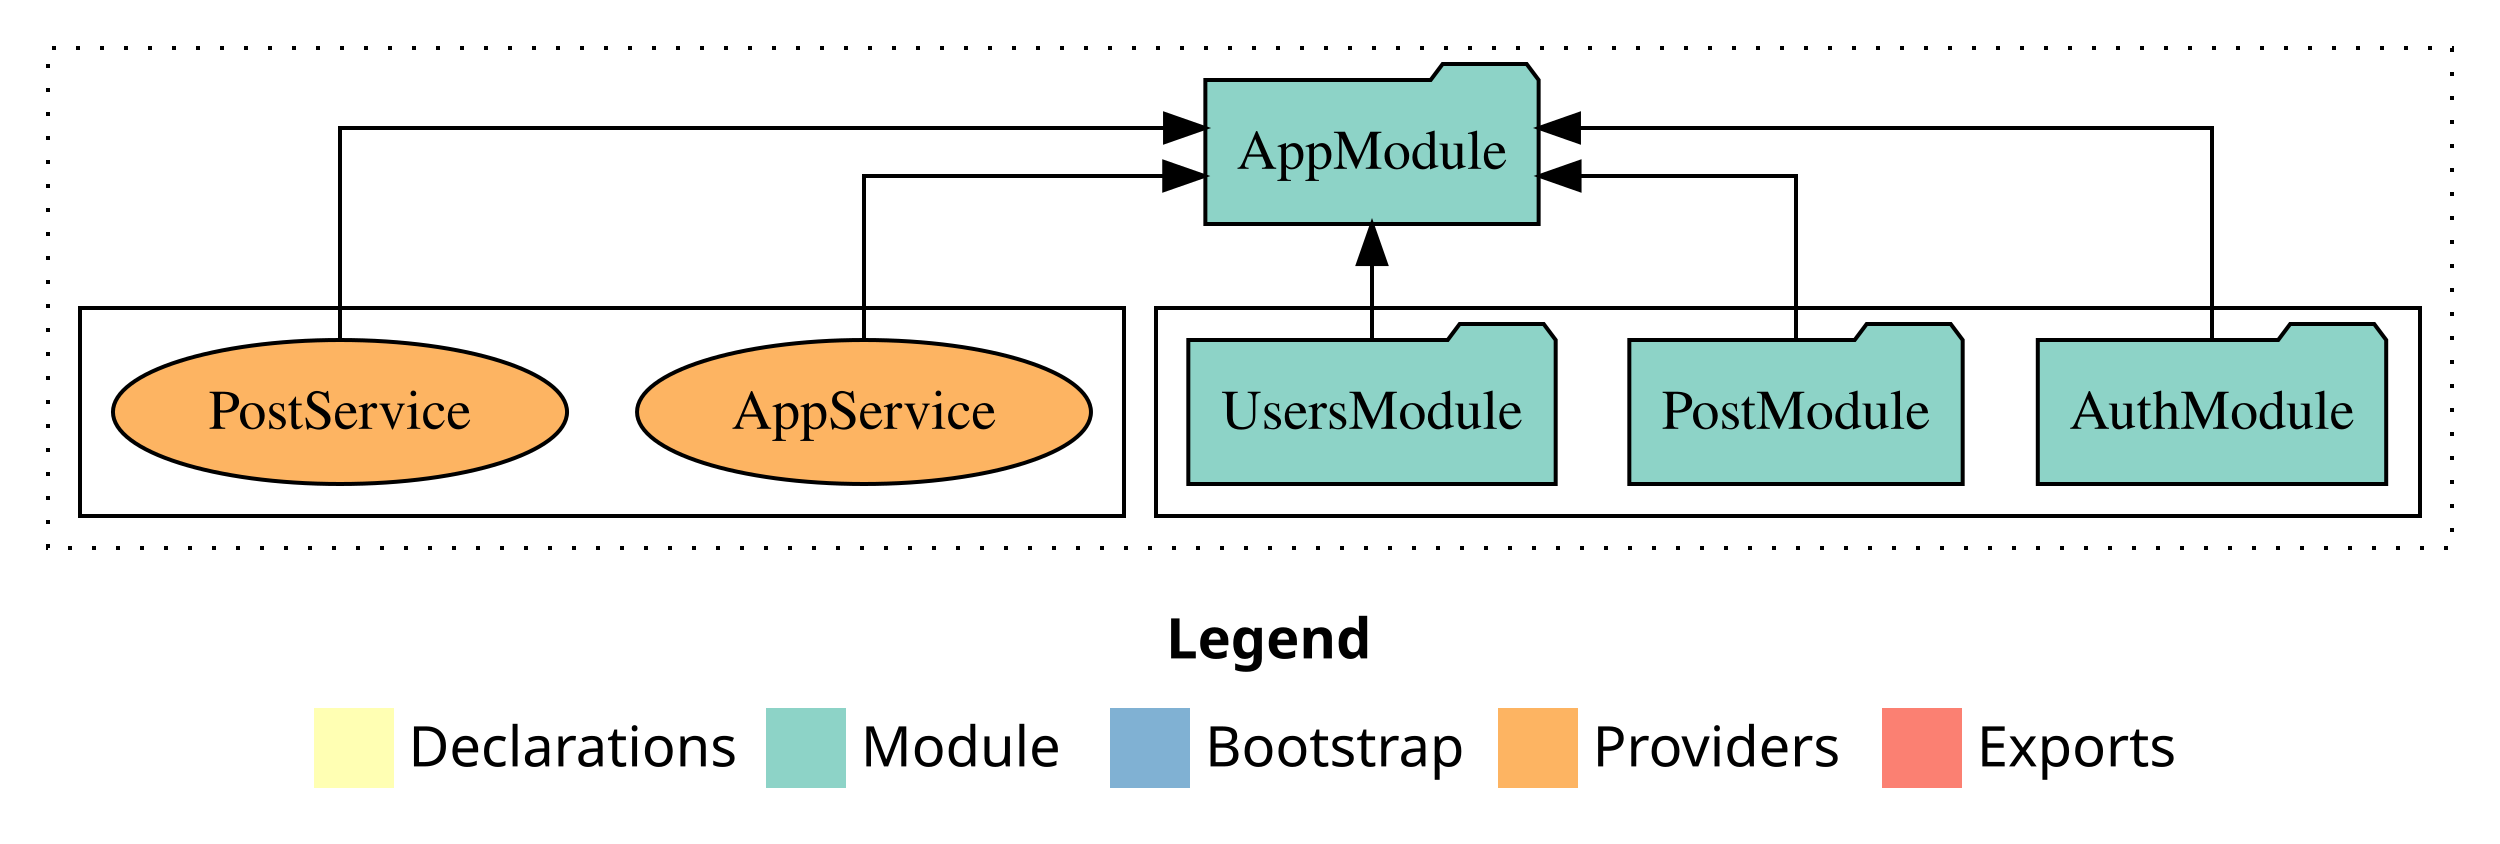
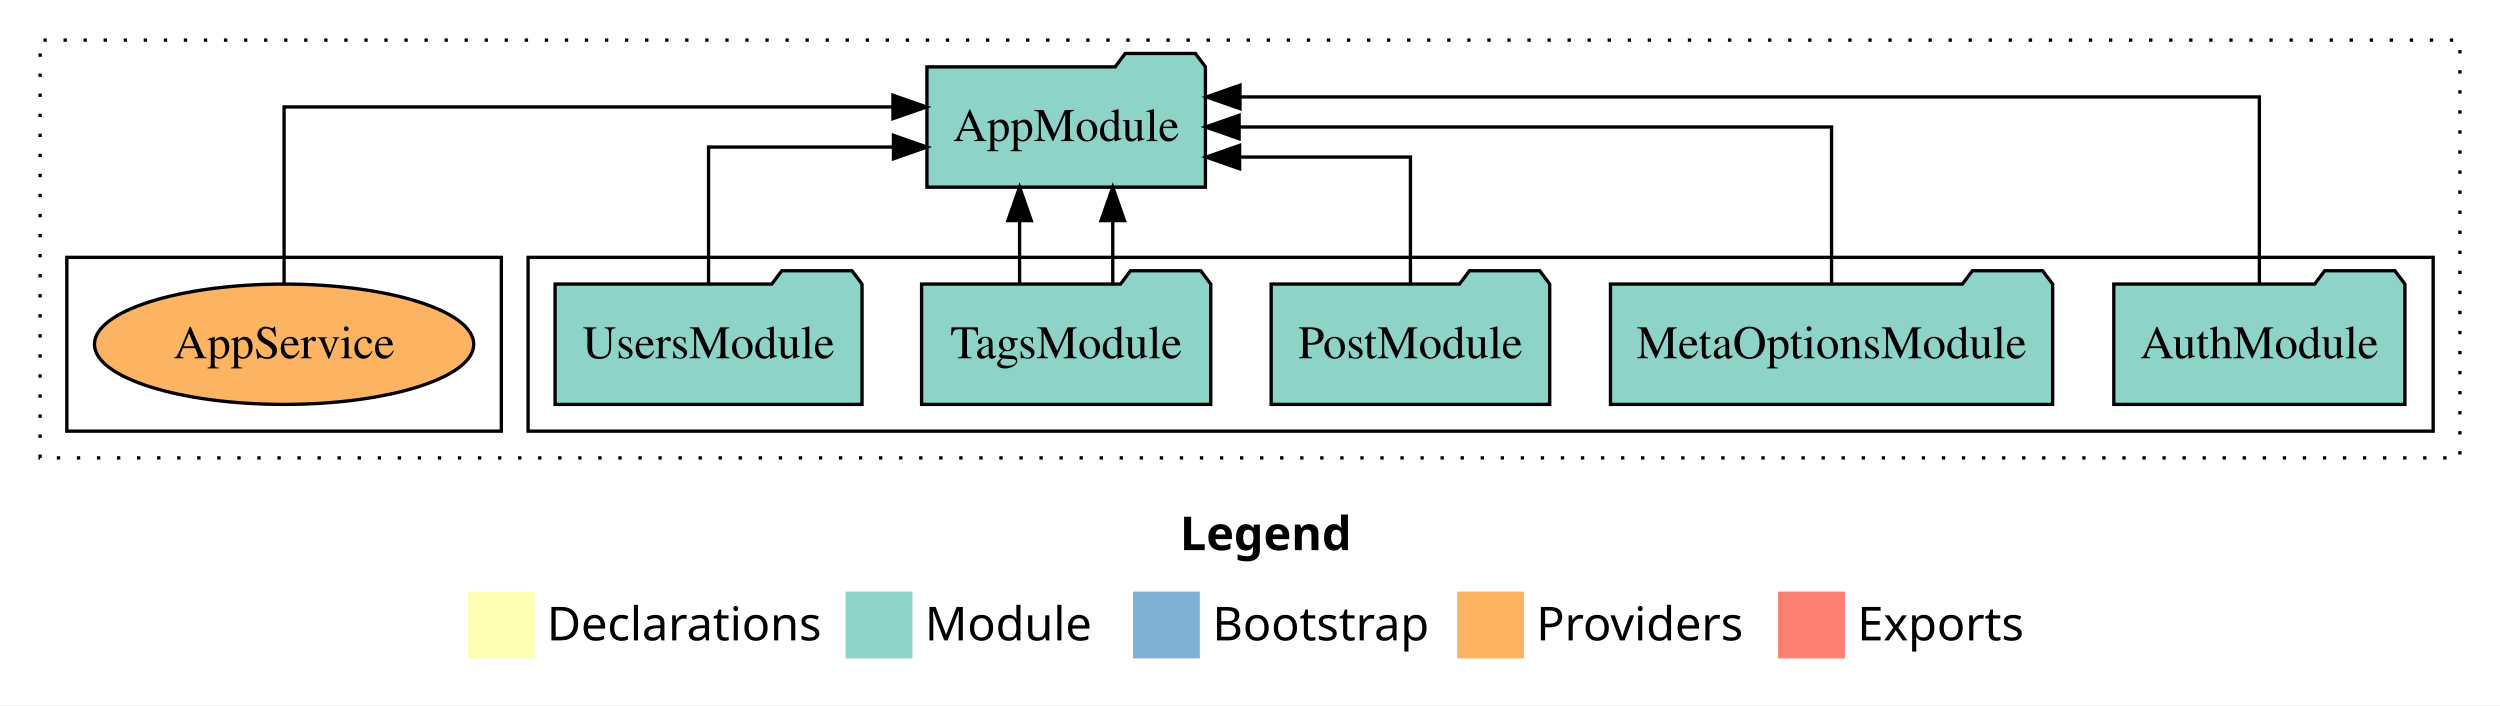
- <svg xmlns="http://www.w3.org/2000/svg" width="625pt" height="211pt" viewBox="0.00 0.00 625.00 211.00">
+ <svg xmlns="http://www.w3.org/2000/svg" width="748pt" height="211pt" viewBox="0.00 0.00 748.00 211.00">
  <g id="graph0" class="graph" transform="scale(1 1) rotate(0) translate(4 207)">
-     <polygon fill="white" stroke="transparent" points="-4,4 -4,-207 621,-207 621,4 -4,4" />
-     <text text-anchor="start" x="287.51" y="-42.4" font-family="Times-12" font-weight="bold" font-size="14.00">Legend</text>
-     <polygon fill="#ffffb3" stroke="transparent" points="74.5,-10 74.5,-30 94.5,-30 94.5,-10 74.5,-10" />
-     <text text-anchor="start" x="98.13" y="-15.4" font-family="Times-12" font-size="14.00">  Declarations</text>
-     <polygon fill="#8dd3c7" stroke="transparent" points="187.5,-10 187.5,-30 207.5,-30 207.5,-10 187.5,-10" />
-     <text text-anchor="start" x="211.23" y="-15.4" font-family="Times-12" font-size="14.00">  Module</text>
-     <polygon fill="#80b1d3" stroke="transparent" points="273.5,-10 273.5,-30 293.5,-30 293.5,-10 273.5,-10" />
-     <text text-anchor="start" x="297.28" y="-15.4" font-family="Times-12" font-size="14.00">  Bootstrap</text>
-     <polygon fill="#fdb462" stroke="transparent" points="370.5,-10 370.5,-30 390.5,-30 390.5,-10 370.5,-10" />
-     <text text-anchor="start" x="394.17" y="-15.4" font-family="Times-12" font-size="14.00">  Providers</text>
-     <polygon fill="#fb8072" stroke="transparent" points="466.5,-10 466.5,-30 486.5,-30 486.5,-10 466.5,-10" />
-     <text text-anchor="start" x="490.23" y="-15.4" font-family="Times-12" font-size="14.00">  Exports</text>
+     <polygon fill="white" stroke="transparent" points="-4,4 -4,-207 744,-207 744,4 -4,4" />
+     <text text-anchor="start" x="349.01" y="-42.4" font-family="Times-12" font-weight="bold" font-size="14.00">Legend</text>
+     <polygon fill="#ffffb3" stroke="transparent" points="136,-10 136,-30 156,-30 156,-10 136,-10" />
+     <text text-anchor="start" x="159.63" y="-15.4" font-family="Times-12" font-size="14.00">  Declarations</text>
+     <polygon fill="#8dd3c7" stroke="transparent" points="249,-10 249,-30 269,-30 269,-10 249,-10" />
+     <text text-anchor="start" x="272.73" y="-15.4" font-family="Times-12" font-size="14.00">  Module</text>
+     <polygon fill="#80b1d3" stroke="transparent" points="335,-10 335,-30 355,-30 355,-10 335,-10" />
+     <text text-anchor="start" x="358.78" y="-15.4" font-family="Times-12" font-size="14.00">  Bootstrap</text>
+     <polygon fill="#fdb462" stroke="transparent" points="432,-10 432,-30 452,-30 452,-10 432,-10" />
+     <text text-anchor="start" x="455.67" y="-15.4" font-family="Times-12" font-size="14.00">  Providers</text>
+     <polygon fill="#fb8072" stroke="transparent" points="528,-10 528,-30 548,-30 548,-10 528,-10" />
+     <text text-anchor="start" x="551.73" y="-15.4" font-family="Times-12" font-size="14.00">  Exports</text>
    <g id="clust1" class="cluster">
-       <polygon fill="none" stroke="black" stroke-dasharray="1,5" points="8,-70 8,-195 609,-195 609,-70 8,-70" />
+       <polygon fill="none" stroke="black" stroke-dasharray="1,5" points="8,-70 8,-195 732,-195 732,-70 8,-70" />
    </g>
    <g id="clust3" class="cluster">
-       <polygon fill="none" stroke="black" points="285,-78 285,-130 601,-130 601,-78 285,-78" />
+       <polygon fill="none" stroke="black" points="154,-78 154,-130 724,-130 724,-78 154,-78" />
    </g>
    <g id="clust6" class="cluster">
-       <polygon fill="none" stroke="black" points="16,-78 16,-130 277,-130 277,-78 16,-78" />
+       <polygon fill="none" stroke="black" points="16,-78 16,-130 146,-130 146,-78 16,-78" />
    </g>
    <g id="node1" class="node">
-       <polygon fill="#8dd3c7" stroke="black" points="592.55,-122 589.55,-126 568.55,-126 565.55,-122 505.45,-122 505.45,-86 592.55,-86 592.55,-122" />
-       <text text-anchor="middle" x="549" y="-99.8" font-family="Times,serif" font-size="14.00">AuthModule</text>
+       <polygon fill="#8dd3c7" stroke="black" points="715.55,-122 712.55,-126 691.55,-126 688.55,-122 628.45,-122 628.45,-86 715.55,-86 715.55,-122" />
+       <text text-anchor="middle" x="672" y="-99.8" font-family="Times,serif" font-size="14.00">AuthModule</text>
+     </g>
+     <g id="node6" class="node">
+       <polygon fill="#8dd3c7" stroke="black" points="356.66,-187 353.66,-191 332.66,-191 329.66,-187 273.34,-187 273.34,-151 356.66,-151 356.66,-187" />
+       <text text-anchor="middle" x="315" y="-164.8" font-family="Times,serif" font-size="14.00">AppModule</text>
+     </g>
+     <g id="edge1" class="edge">
+       <path fill="none" stroke="black" d="M672,-122.29C672,-144.21 672,-178 672,-178 672,-178 367,-178 367,-178" />
+       <polygon fill="black" stroke="black" points="367,-174.5 357,-178 367,-181.5 367,-174.5" />
+     </g>
+     <g id="node2" class="node">
+       <polygon fill="#8dd3c7" stroke="black" points="610.15,-122 607.15,-126 586.15,-126 583.15,-122 477.85,-122 477.85,-86 610.15,-86 610.15,-122" />
+       <text text-anchor="middle" x="544" y="-99.8" font-family="Times,serif" font-size="14.00">MetaOptionsModule</text>
+     </g>
+     <g id="edge2" class="edge">
+       <path fill="none" stroke="black" d="M544,-122.11C544,-141.34 544,-169 544,-169 544,-169 366.74,-169 366.74,-169" />
+       <polygon fill="black" stroke="black" points="366.74,-165.5 356.74,-169 366.74,-172.5 366.74,-165.5" />
+     </g>
+     <g id="node3" class="node">
+       <polygon fill="#8dd3c7" stroke="black" points="459.67,-122 456.67,-126 435.67,-126 432.67,-122 376.33,-122 376.33,-86 459.67,-86 459.67,-122" />
+       <text text-anchor="middle" x="418" y="-99.8" font-family="Times,serif" font-size="14.00">PostModule</text>
+     </g>
+     <g id="edge3" class="edge">
+       <path fill="none" stroke="black" d="M418,-122.03C418,-138.4 418,-160 418,-160 418,-160 366.89,-160 366.89,-160" />
+       <polygon fill="black" stroke="black" points="366.89,-156.5 356.89,-160 366.89,-163.5 366.89,-156.5" />
    </g>
    <g id="node4" class="node">
-       <polygon fill="#8dd3c7" stroke="black" points="380.66,-187 377.66,-191 356.66,-191 353.66,-187 297.34,-187 297.34,-151 380.66,-151 380.66,-187" />
-       <text text-anchor="middle" x="339" y="-164.8" font-family="Times,serif" font-size="14.00">AppModule</text>
+       <polygon fill="#8dd3c7" stroke="black" points="358.26,-122 355.26,-126 334.26,-126 331.26,-122 271.74,-122 271.74,-86 358.26,-86 358.26,-122" />
+       <text text-anchor="middle" x="315" y="-99.8" font-family="Times,serif" font-size="14.00">TagsModule</text>
    </g>
-     <g id="edge1" class="edge">
-       <path fill="none" stroke="black" d="M549,-122.28C549,-143.32 549,-175 549,-175 549,-175 390.74,-175 390.74,-175" />
-       <polygon fill="black" stroke="black" points="390.74,-171.5 380.74,-175 390.74,-178.5 390.74,-171.5" />
+     <g id="edge4" class="edge">
+       <path fill="none" stroke="black" d="M301.06,-122.11C301.06,-122.11 301.06,-140.99 301.06,-140.99" />
+       <polygon fill="black" stroke="black" points="297.56,-140.99 301.06,-150.99 304.56,-140.99 297.56,-140.99" />
    </g>
-     <g id="node2" class="node">
-       <polygon fill="#8dd3c7" stroke="black" points="486.67,-122 483.67,-126 462.67,-126 459.67,-122 403.33,-122 403.33,-86 486.67,-86 486.67,-122" />
-       <text text-anchor="middle" x="445" y="-99.8" font-family="Times,serif" font-size="14.00">PostModule</text>
-     </g>
-     <g id="edge2" class="edge">
-       <path fill="none" stroke="black" d="M445,-122.02C445,-139.37 445,-163 445,-163 445,-163 390.89,-163 390.89,-163" />
-       <polygon fill="black" stroke="black" points="390.89,-159.5 380.89,-163 390.89,-166.5 390.89,-159.5" />
-     </g>
-     <g id="node3" class="node">
-       <polygon fill="#8dd3c7" stroke="black" points="384.92,-122 381.92,-126 360.92,-126 357.92,-122 293.08,-122 293.08,-86 384.92,-86 384.92,-122" />
-       <text text-anchor="middle" x="339" y="-99.8" font-family="Times,serif" font-size="14.00">UsersModule</text>
-     </g>
-     <g id="edge3" class="edge">
-       <path fill="none" stroke="black" d="M339,-122.11C339,-122.11 339,-140.99 339,-140.99" />
-       <polygon fill="black" stroke="black" points="335.5,-140.99 339,-150.99 342.5,-140.99 335.5,-140.99" />
+     <g id="edge5" class="edge">
+       <path fill="none" stroke="black" d="M328.94,-122.11C328.94,-122.11 328.94,-140.99 328.94,-140.99" />
+       <polygon fill="black" stroke="black" points="325.44,-140.99 328.94,-150.99 332.44,-140.99 325.44,-140.99" />
    </g>
    <g id="node5" class="node">
-       <ellipse fill="#fdb462" stroke="black" cx="212" cy="-104" rx="56.74" ry="18" />
-       <text text-anchor="middle" x="212" y="-99.8" font-family="Times,serif" font-size="14.00">AppService</text>
+       <polygon fill="#8dd3c7" stroke="black" points="253.92,-122 250.92,-126 229.92,-126 226.92,-122 162.08,-122 162.08,-86 253.92,-86 253.92,-122" />
+       <text text-anchor="middle" x="208" y="-99.8" font-family="Times,serif" font-size="14.00">UsersModule</text>
    </g>
-     <g id="edge4" class="edge">
-       <path fill="none" stroke="black" d="M212,-122.02C212,-139.37 212,-163 212,-163 212,-163 287.06,-163 287.06,-163" />
-       <polygon fill="black" stroke="black" points="287.06,-166.5 297.06,-163 287.06,-159.5 287.06,-166.5" />
+     <g id="edge6" class="edge">
+       <path fill="none" stroke="black" d="M208,-122.02C208,-139.37 208,-163 208,-163 208,-163 263.32,-163 263.32,-163" />
+       <polygon fill="black" stroke="black" points="263.32,-166.5 273.32,-163 263.32,-159.5 263.32,-166.5" />
    </g>
-     <g id="node6" class="node">
-       <ellipse fill="#fdb462" stroke="black" cx="81" cy="-104" rx="56.76" ry="18" />
-       <text text-anchor="middle" x="81" y="-99.8" font-family="Times,serif" font-size="14.00">PostService</text>
+     <g id="node7" class="node">
+       <ellipse fill="#fdb462" stroke="black" cx="81" cy="-104" rx="56.74" ry="18" />
+       <text text-anchor="middle" x="81" y="-99.8" font-family="Times,serif" font-size="14.00">AppService</text>
    </g>
-     <g id="edge5" class="edge">
-       <path fill="none" stroke="black" d="M81,-122.28C81,-143.32 81,-175 81,-175 81,-175 287.26,-175 287.26,-175" />
-       <polygon fill="black" stroke="black" points="287.26,-178.5 297.26,-175 287.26,-171.5 287.26,-178.5" />
+     <g id="edge7" class="edge">
+       <path fill="none" stroke="black" d="M81,-122.28C81,-143.32 81,-175 81,-175 81,-175 263.17,-175 263.17,-175" />
+       <polygon fill="black" stroke="black" points="263.17,-178.5 273.17,-175 263.17,-171.5 263.17,-178.5" />
    </g>
  </g>
</svg>
